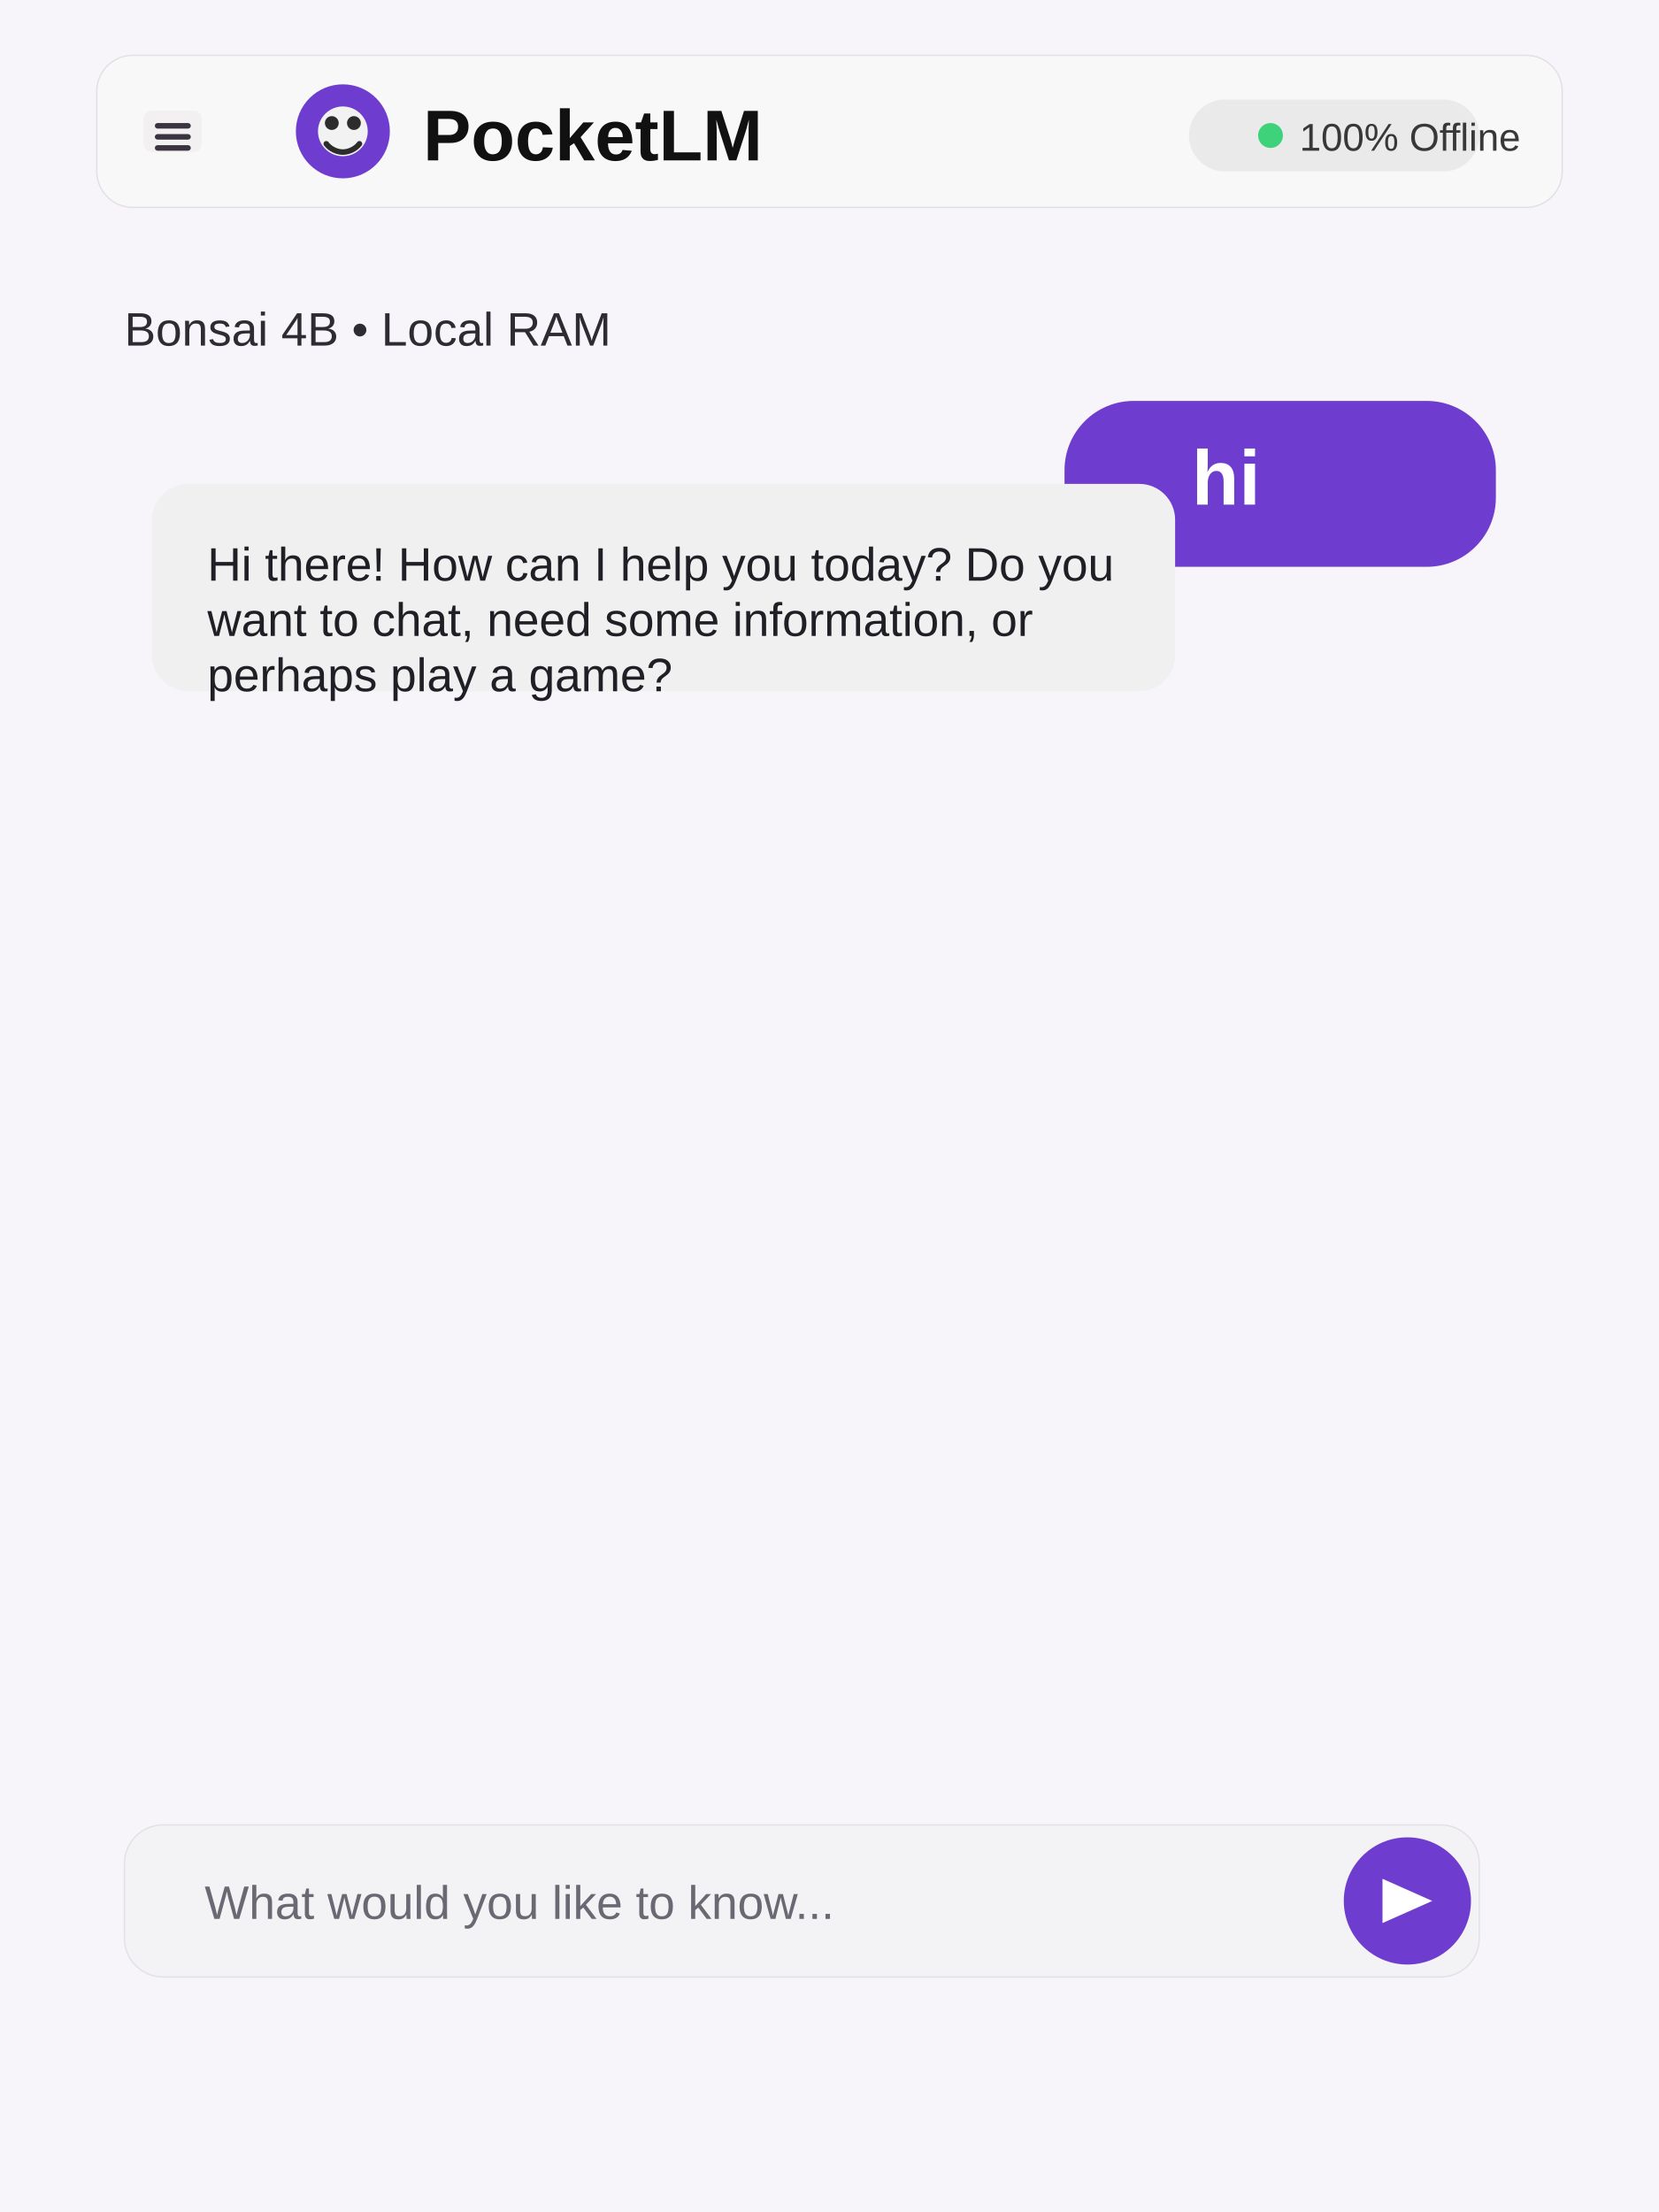
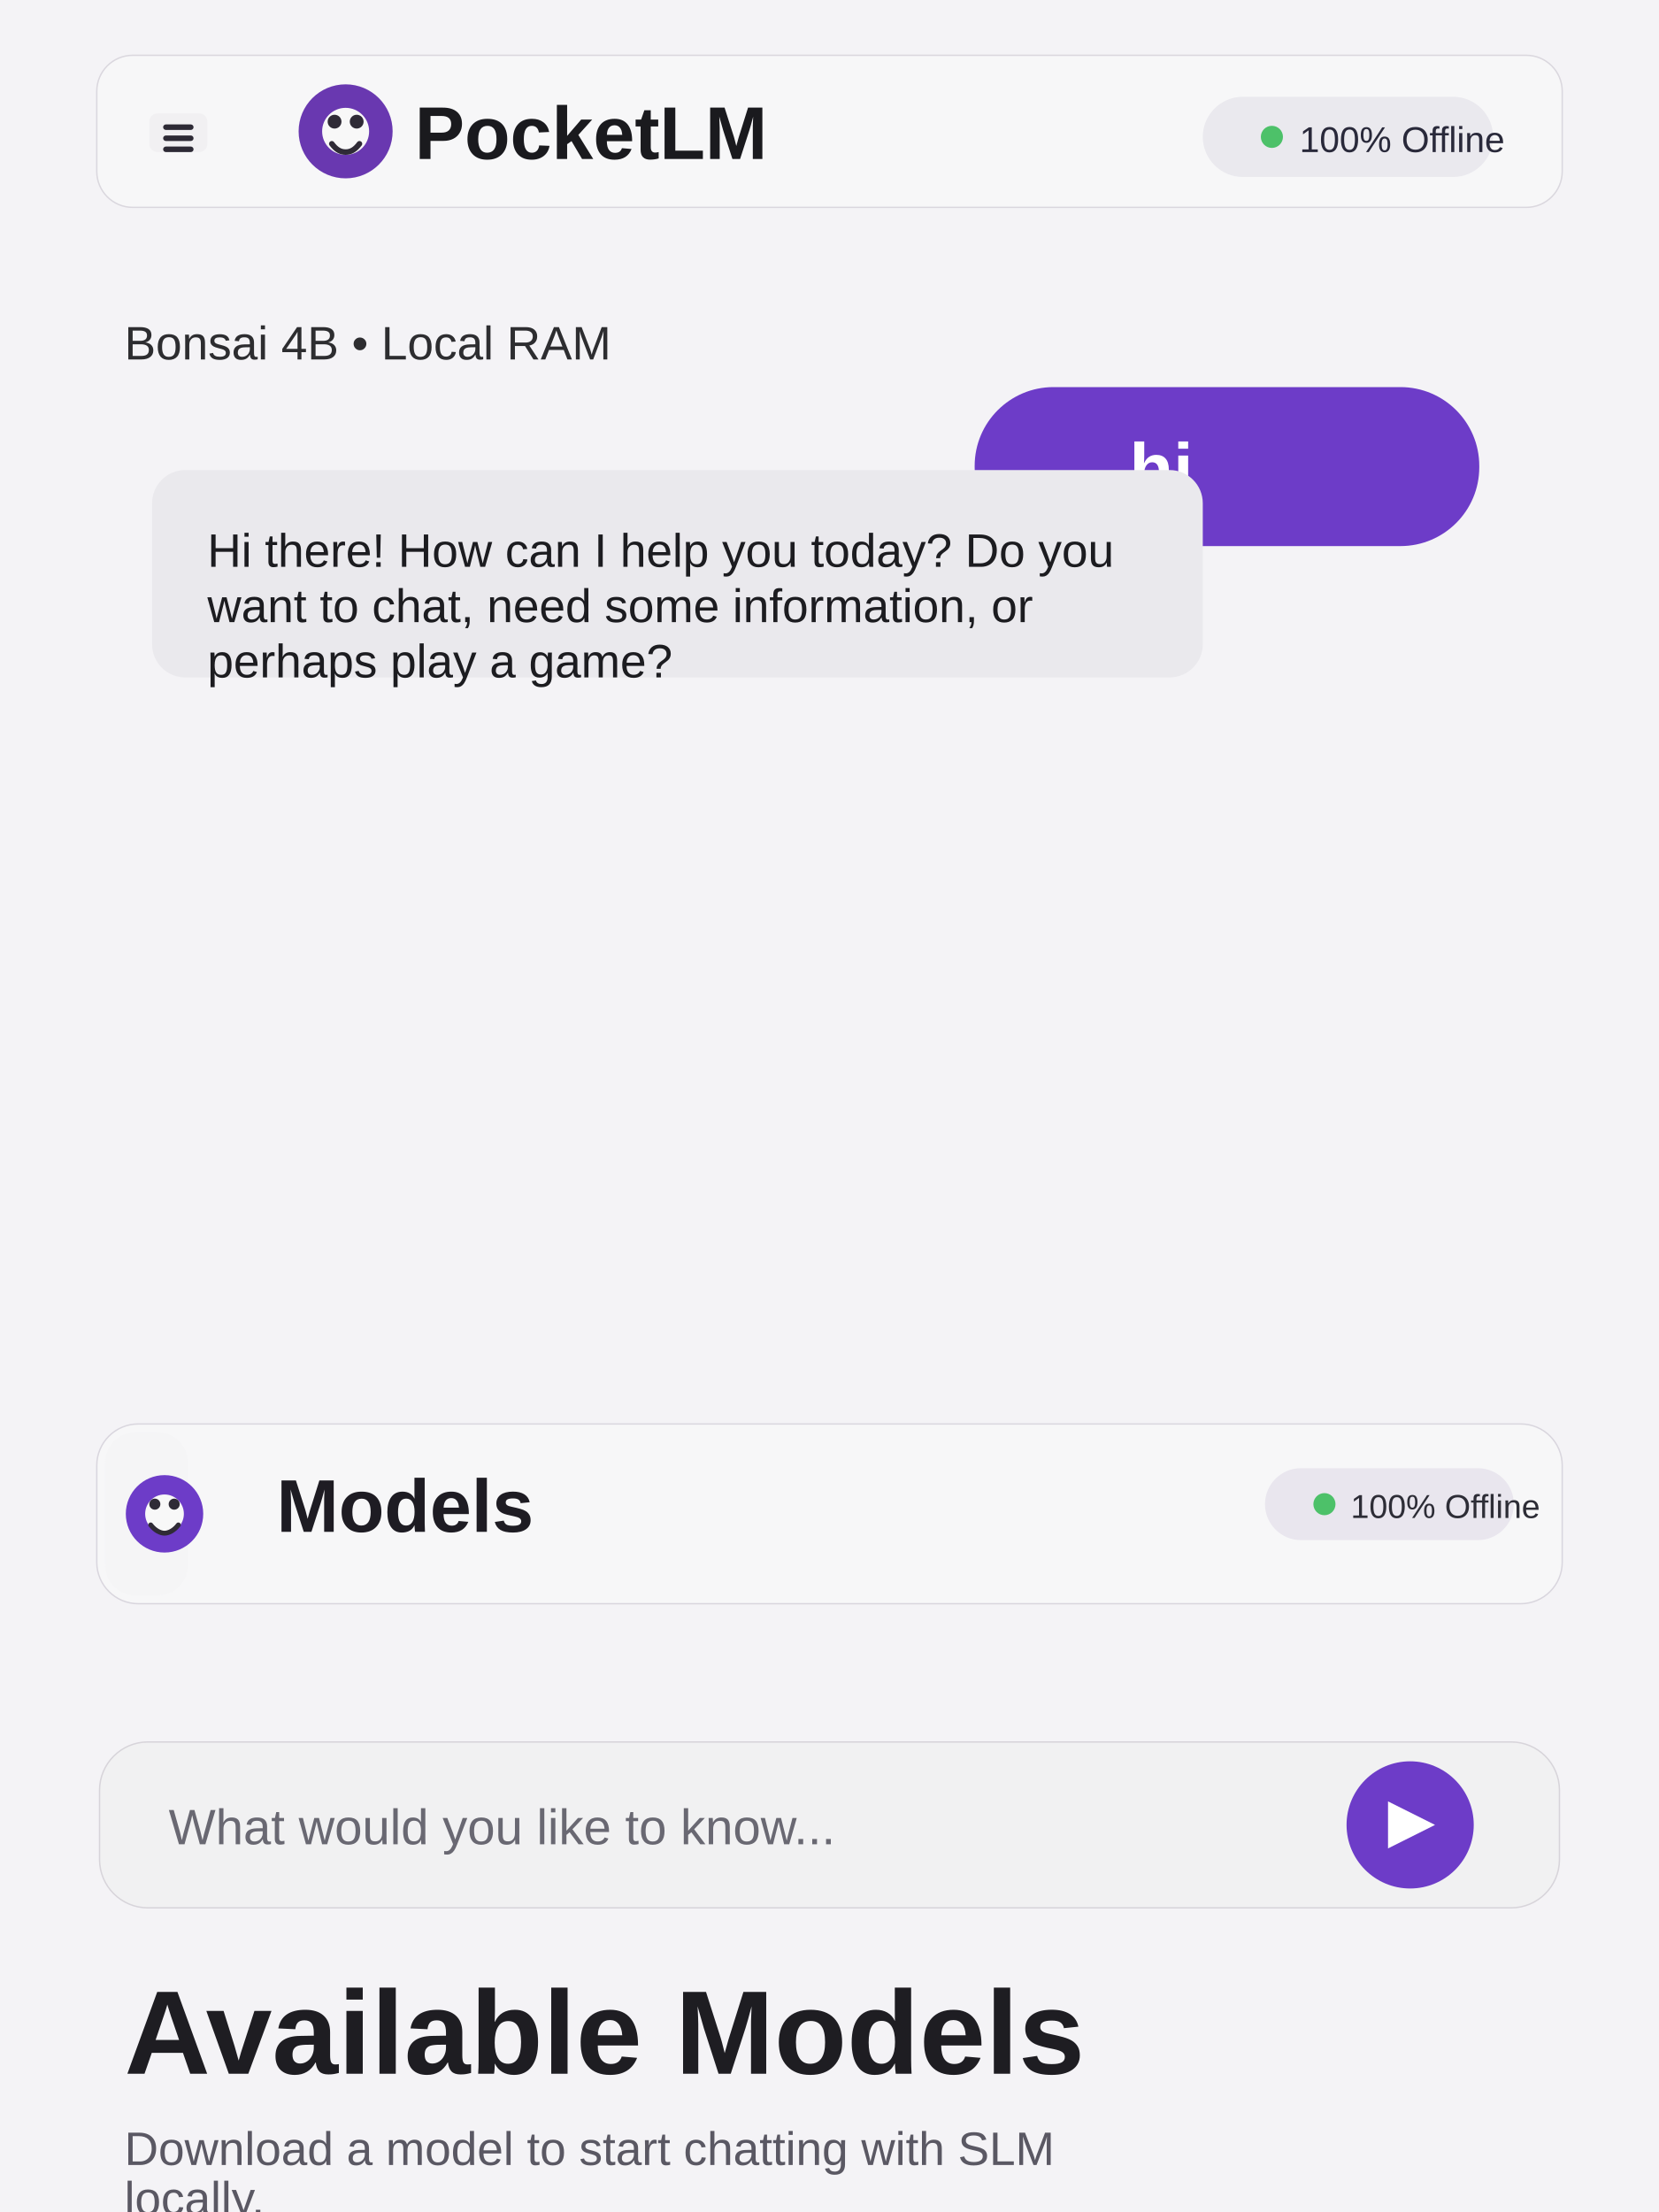
<svg xmlns="http://www.w3.org/2000/svg" width="1200" height="1600" viewBox="0 0 1200 1600" fill="none">
-   <rect width="1200" height="1600" fill="#F7F5F9" />
-   <rect x="70" y="40" width="1060" height="110" rx="26" fill="#F8F8F8" stroke="#E2E0E7" />
-   <g opacity="0.95">
-     <rect x="104" y="80" width="42" height="30" rx="6" fill="#F1EFEF" />
-     <rect x="112" y="89" width="26" height="4" rx="2" fill="#2F2A36" />
-     <rect x="112" y="97" width="26" height="4" rx="2" fill="#2F2A36" />
-     <rect x="112" y="105" width="26" height="4" rx="2" fill="#2F2A36" />
+   <rect width="1200" height="1600" fill="#F4F3F6" />
+   <g>
+     <rect x="70" y="40" width="1060" height="110" rx="26" fill="#F7F7F8" stroke="#DAD7DE" />
+     <g>
+       <rect x="108" y="82" width="42" height="28" rx="6" fill="#F1F0F2" />
+       <rect x="118" y="90" width="22" height="4" rx="2" fill="#2D2A35" />
+       <rect x="118" y="98" width="22" height="4" rx="2" fill="#2D2A35" />
+       <rect x="118" y="106" width="22" height="4" rx="2" fill="#2D2A35" />
+     </g>
+     <circle cx="250" cy="95" r="34" fill="#6938B0" />
+     <circle cx="250" cy="95" r="17" fill="#F8F8F8" />
+     <circle cx="242" cy="88" r="5" fill="#2F2B36" />
+     <circle cx="258" cy="88" r="5" fill="#2F2B36" />
+     <path d="M240 104C243 108 246 110 250 110C254 110 257 108 260 104" stroke="#2F2B36" stroke-width="4" stroke-linecap="round" />
+     <text x="300" y="115" fill="#1A1A1E" font-size="54" font-weight="700" font-family="Arial, Helvetica, sans-serif">PocketLM</text>
+     <rect x="870" y="70" width="210" height="58" rx="29" fill="#EAE9EE" />
+     <circle cx="920" cy="99" r="8" fill="#4DC169" />
+     <text x="940" y="110" fill="#29293A" font-size="26" font-weight="500" font-family="Arial, Helvetica, sans-serif">100% Offline</text>
  </g>
-   <circle cx="248" cy="95" r="34" fill="#6E3CCF" />
-   <circle cx="248" cy="95" r="18" fill="#F2F2F2" />
-   <circle cx="240" cy="89" r="5" fill="#2C2C2C" />
-   <circle cx="256" cy="89" r="5" fill="#2C2C2C" />
-   <path d="M236 104C239 108 244 110 248 110C252 110 257 108 260 104" stroke="#2C2C2C" stroke-width="4" stroke-linecap="round" />
-   <text x="306" y="116" fill="#111111" font-size="52" font-weight="700" font-family="Arial, Helvetica, sans-serif">PocketLM</text>
-   <rect x="860" y="72" width="210" height="52" rx="26" fill="#EAEAEA" />
-   <circle cx="919" cy="98" r="9" fill="#3ED27A" />
-   <text x="940" y="109" fill="#383838" font-size="28" font-weight="500" font-family="Arial, Helvetica, sans-serif">100% Offline</text>
-   <text x="90" y="250" fill="#2C2C32" font-size="34" font-family="Arial, Helvetica, sans-serif">Bonsai 4B • Local RAM</text>
+   <text x="90" y="260" fill="#2D2D30" font-size="34" font-weight="500" font-family="Arial, Helvetica, sans-serif">Bonsai 4B • Local RAM</text>
  <g>
-     <rect x="770" y="290" width="312" height="120" rx="50" fill="#6E3CCF" />
-     <text x="862" y="365" fill="#FFFFFF" font-size="56" font-weight="700" font-family="Arial, Helvetica, sans-serif">hi</text>
+     <rect x="705" y="280" width="365" height="115" rx="57" fill="#6D3CC8" />
+     <text x="840" y="357" fill="#FFFFFF" font-size="52" font-weight="700" font-family="Arial, Helvetica, sans-serif" text-anchor="middle">hi</text>
  </g>
  <g>
-     <rect x="110" y="350" width="740" height="150" rx="26" fill="#f0f0f1" />
-     <text x="150" y="420" fill="#1F1F25" font-size="34" font-weight="400" font-family="Arial, Helvetica, sans-serif">Hi there! How can I help you today? Do you</text>
-     <text x="150" y="460" fill="#1F1F25" font-size="34" font-weight="400" font-family="Arial, Helvetica, sans-serif">want to chat, need some information, or</text>
-     <text x="150" y="500" fill="#1F1F25" font-size="34" font-weight="400" font-family="Arial, Helvetica, sans-serif">perhaps play a game?</text>
+     <rect x="110" y="340" width="760" height="150" rx="24" fill="#EAE9ED" />
+     <text x="150" y="410" fill="#1C1C20" font-size="34" font-weight="400" font-family="Arial, Helvetica, sans-serif">Hi there! How can I help you today? Do you</text>
+     <text x="150" y="450" fill="#1C1C20" font-size="34" font-weight="400" font-family="Arial, Helvetica, sans-serif">want to chat, need some information, or</text>
+     <text x="150" y="490" fill="#1C1C20" font-size="34" font-weight="400" font-family="Arial, Helvetica, sans-serif">perhaps play a game?</text>
  </g>
  <g>
-     <rect x="90" y="1320" width="980" height="110" rx="28" fill="#F3F2F4" stroke="#E2E1E5" />
-     <text x="148" y="1388" fill="#6A6973" font-size="34" font-weight="400" font-family="Arial, Helvetica, sans-serif">What would you like to know...</text>
-     <circle cx="1018" cy="1375" r="46" fill="#6E3CCF" />
-     <path d="M1000 1359L1036 1375L1000 1391V1359Z" fill="#FFFFFF" />
+     <rect x="72" y="1260" width="1056" height="120" rx="35" fill="#F1F1F2" stroke="#D7D4DA" />
+     <text x="122" y="1334" fill="#696872" font-size="36" font-weight="400" font-family="Arial, Helvetica, sans-serif">What would you like to know...</text>
+     <circle cx="1020" cy="1320" r="46" fill="#6D3CC8" />
+     <path d="M1004 1303L1038 1320L1004 1337V1303Z" fill="#FFFFFF" />
+   </g>
+   <g>
+     <rect x="70" y="1030" width="1060" height="130" rx="30" fill="#F7F7F8" stroke="#D9D6DE" />
+     <rect x="76" y="1036" width="60" height="118" rx="22" fill="#F5F5F6" />
+     <circle cx="119" cy="1095" r="28" fill="#6D3CC8" />
+     <circle cx="119" cy="1095" r="14" fill="#F8F8F8" />
+     <circle cx="112" cy="1088" r="4" fill="#2F2B36" />
+     <circle cx="126" cy="1088" r="4" fill="#2F2B36" />
+     <path d="M109 1103C112 1107 116 1109 119 1109C122 1109 126 1107 129 1103" stroke="#2F2B36" stroke-width="3.5" stroke-linecap="round" />
+     <text x="200" y="1108" fill="#1E1C23" font-size="54" font-weight="700" font-family="Arial, Helvetica, sans-serif">Models</text>
+     <rect x="915" y="1062" width="180" height="52" rx="26" fill="#E9E6EE" />
+     <circle cx="958" cy="1088" r="8" fill="#4DC169" />
+     <text x="977" y="1098" fill="#2D2D36" font-size="24" font-weight="500" font-family="Arial, Helvetica, sans-serif">100% Offline</text>
+   </g>
+   <g>
+     <text x="90" y="1500" fill="#1E1D22" font-size="86" font-weight="700" font-family="Arial, Helvetica, sans-serif">Available Models</text>
+     <text x="90" y="1566" fill="#5A5863" font-size="34" font-weight="400" font-family="Arial, Helvetica, sans-serif">Download a model to start chatting with SLM</text>
+     <text x="90" y="1602" fill="#5A5863" font-size="34" font-weight="400" font-family="Arial, Helvetica, sans-serif">locally.</text>
  </g>
</svg>
